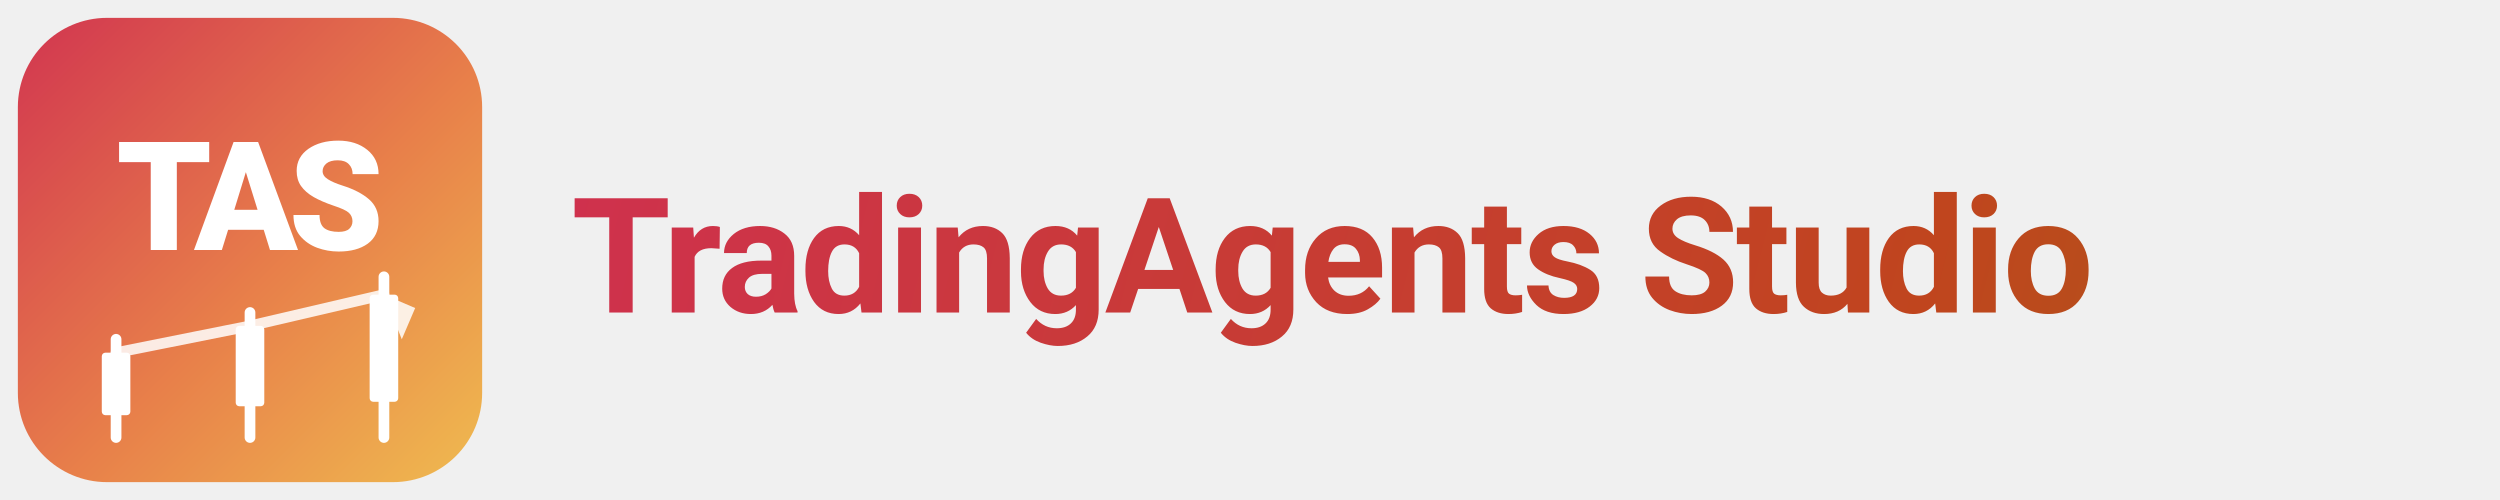
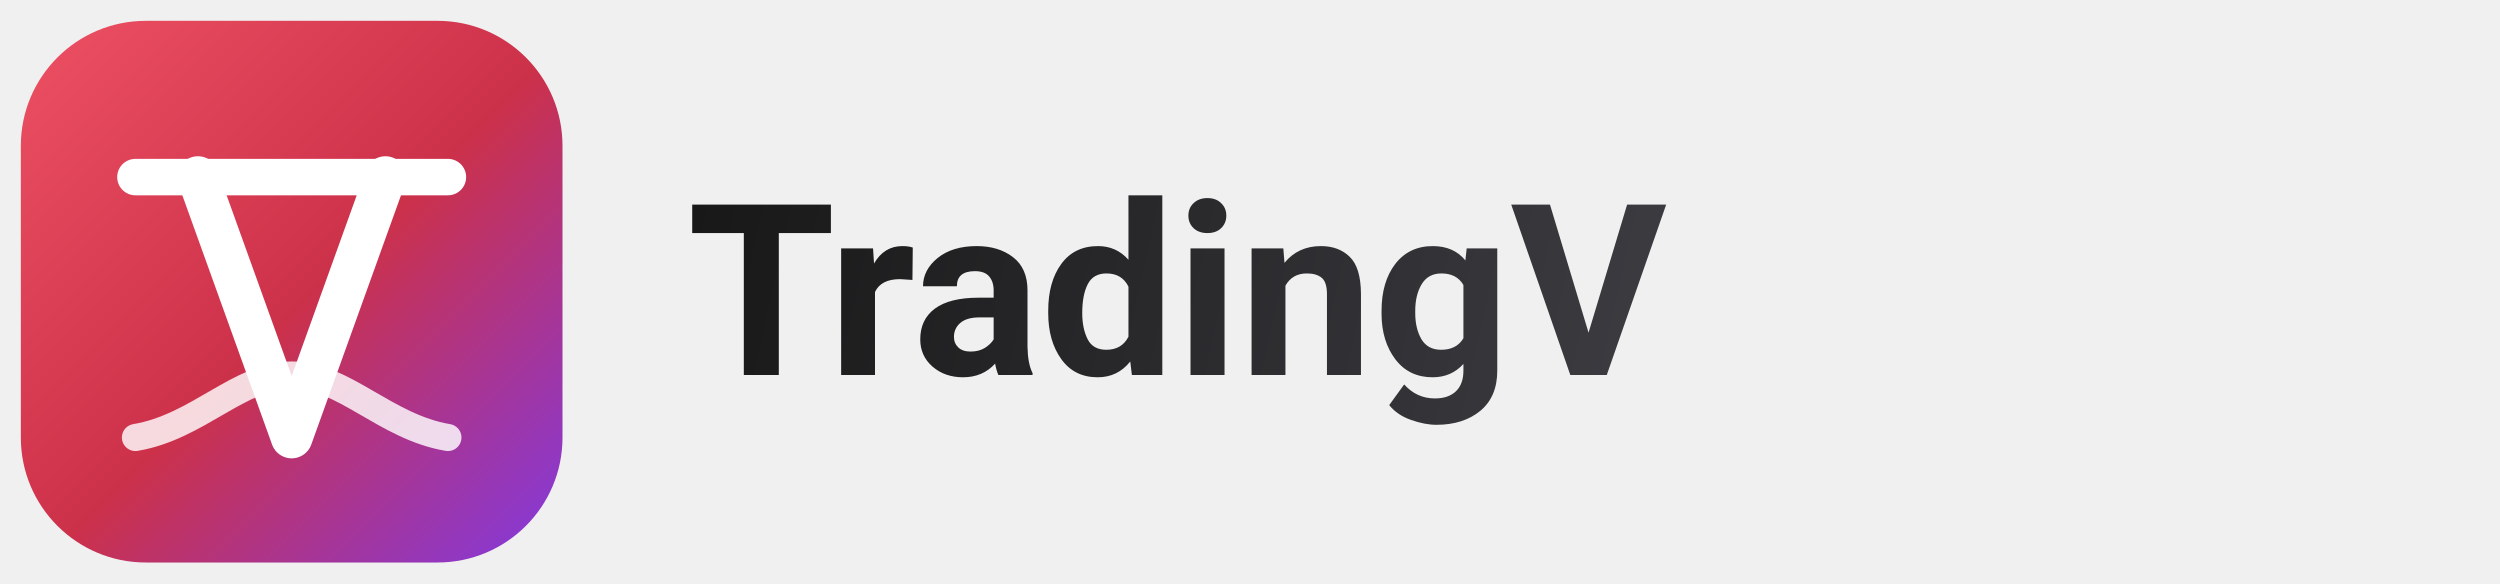
- <svg xmlns="http://www.w3.org/2000/svg" viewBox="0 0 280 56" fill="none">
+ <svg xmlns="http://www.w3.org/2000/svg" viewBox="0 0 240 56" fill="none">
  <defs>
    <linearGradient id="bg" x1="0" y1="0" x2="56" y2="56" gradientUnits="userSpaceOnUse">
-       <stop offset="0" stop-color="#d03050" />
-       <stop offset="0.55" stop-color="#e8804a" />
-       <stop offset="1" stop-color="#f0c050" />
+       <stop offset="0" stop-color="#f05365" />
+       <stop offset="0.52" stop-color="#cc314a" />
+       <stop offset="1" stop-color="#7c3aed" />
    </linearGradient>
-     <linearGradient id="brand" x1="60" y1="0" x2="280" y2="56" gradientUnits="userSpaceOnUse">
-       <stop offset="0" stop-color="#d03050" />
-       <stop offset="0.7" stop-color="#c0451e" />
-       <stop offset="1" stop-color="#a36015" />
+     <linearGradient id="word" x1="66" y1="10" x2="218" y2="44" gradientUnits="userSpaceOnUse">
+       <stop offset="0" stop-color="#171717" />
+       <stop offset="1" stop-color="#52525b" />
    </linearGradient>
  </defs>
-   <g>
-     <rect x="2" y="2" width="52" height="52" rx="10" fill="url(#bg)" />
-     <text x="28" y="28" text-anchor="middle" font-family="-apple-system,Segoe UI,Roboto,Arial,sans-serif" font-weight="800" font-size="17" letter-spacing="-1" fill="#ffffff">TAS</text>
-     <g stroke="#ffffff" stroke-width="1.2" stroke-linecap="round">
-       <line x1="13" y1="38" x2="13" y2="49" />
-       <line x1="28" y1="35" x2="28" y2="49" />
-       <line x1="43" y1="31" x2="43" y2="49" />
-     </g>
-     <rect x="11.4" y="39.5" width="3.2" height="7" fill="#ffffff" rx="0.4" />
-     <rect x="26.4" y="36.5" width="3.2" height="9" fill="#ffffff" rx="0.4" />
-     <rect x="41.4" y="33" width="3.2" height="12" fill="#ffffff" rx="0.4" />
-     <polyline points="13,39.5 28,36.5 43,33" stroke="#ffffff" stroke-width="1.2" stroke-linecap="round" stroke-linejoin="round" fill="none" opacity="0.85" />
-     <polygon points="43,33 46.5,34.5 45,38" fill="#ffffff" opacity="0.85" />
-   </g>
-   <text x="64" y="35" fill="url(#brand)" font-family="-apple-system,Segoe UI,Roboto,Arial,sans-serif" font-weight="700" font-size="18" letter-spacing="-0.3">TradingAgents Studio</text>
+   <rect x="2" y="2" width="52" height="52" rx="12" fill="url(#bg)" />
+   <path d="M13 17h30" stroke="#fff" stroke-width="3.5" stroke-linecap="round" />
+   <path d="M19 17l9 25 9-25" stroke="#fff" stroke-width="4" stroke-linecap="round" stroke-linejoin="round" />
+   <path d="M13 42c6-1 10-6 15-6s9 5 15 6" stroke="#fff" stroke-width="2.6" stroke-linecap="round" opacity=".82" />
+   <text x="66" y="36" fill="url(#word)" font-family="-apple-system,Segoe UI,Roboto,Arial,sans-serif" font-weight="760" font-size="23" letter-spacing="0">TradingV</text>
</svg>
